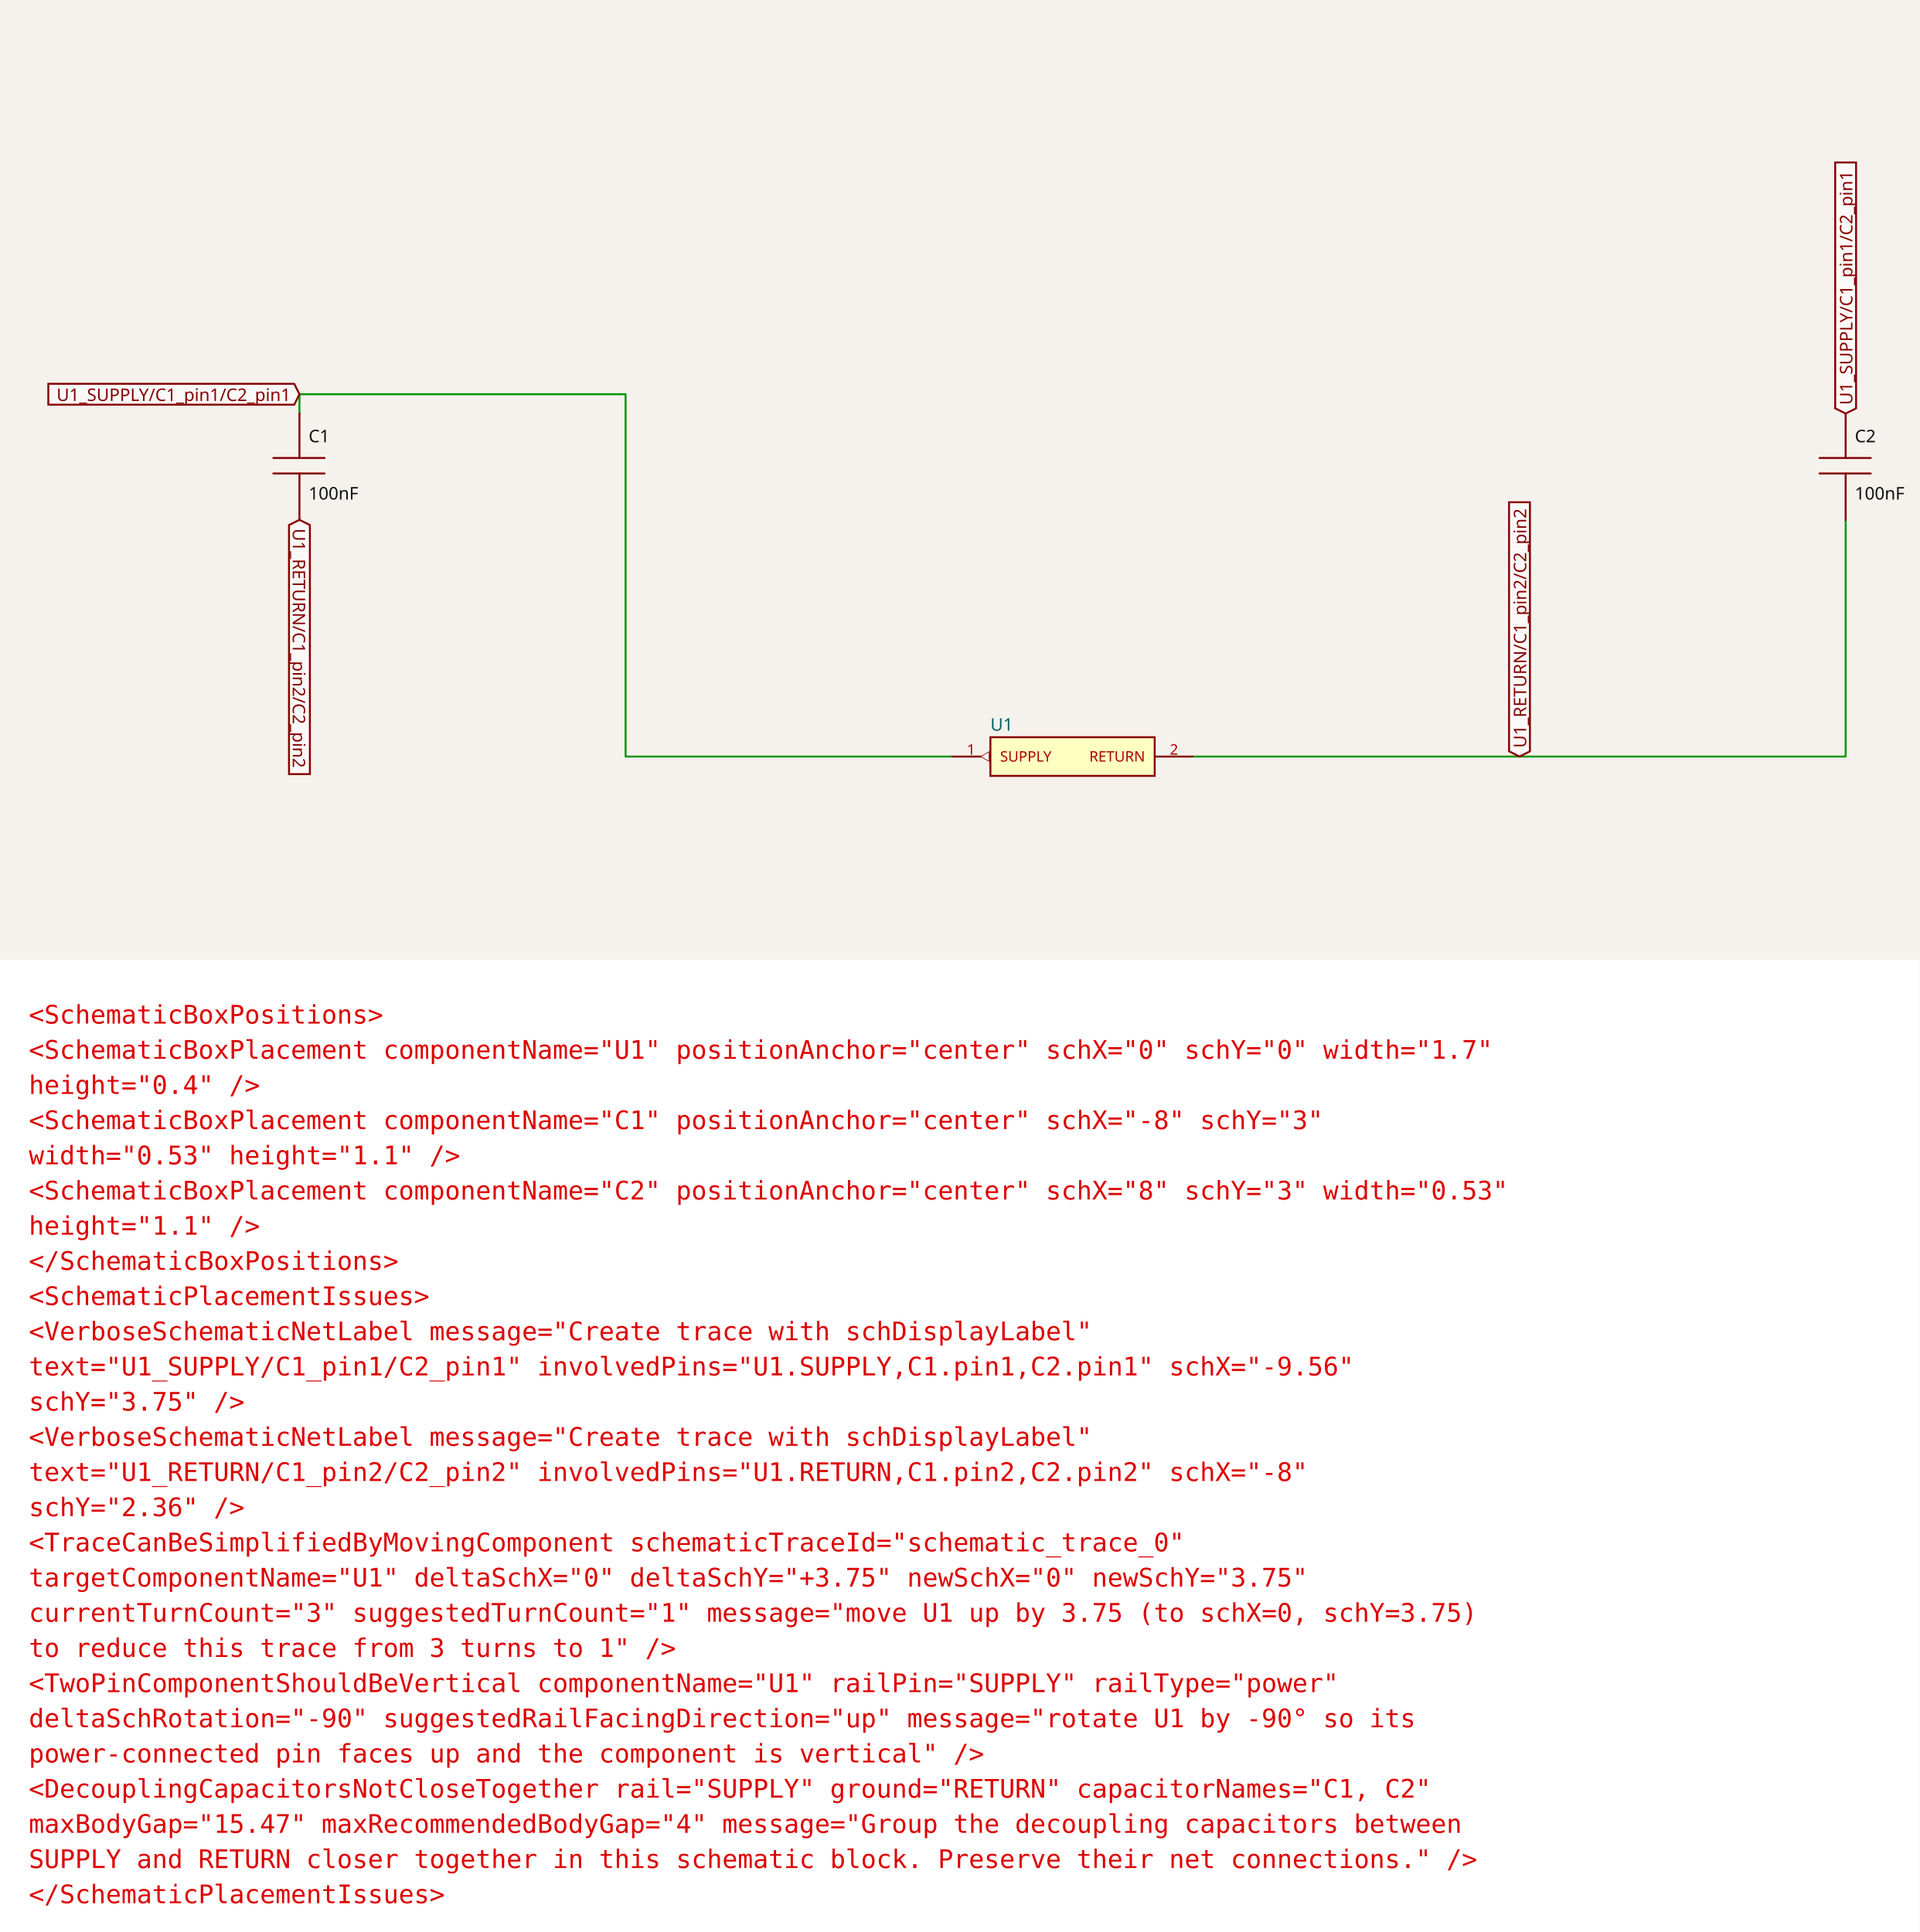
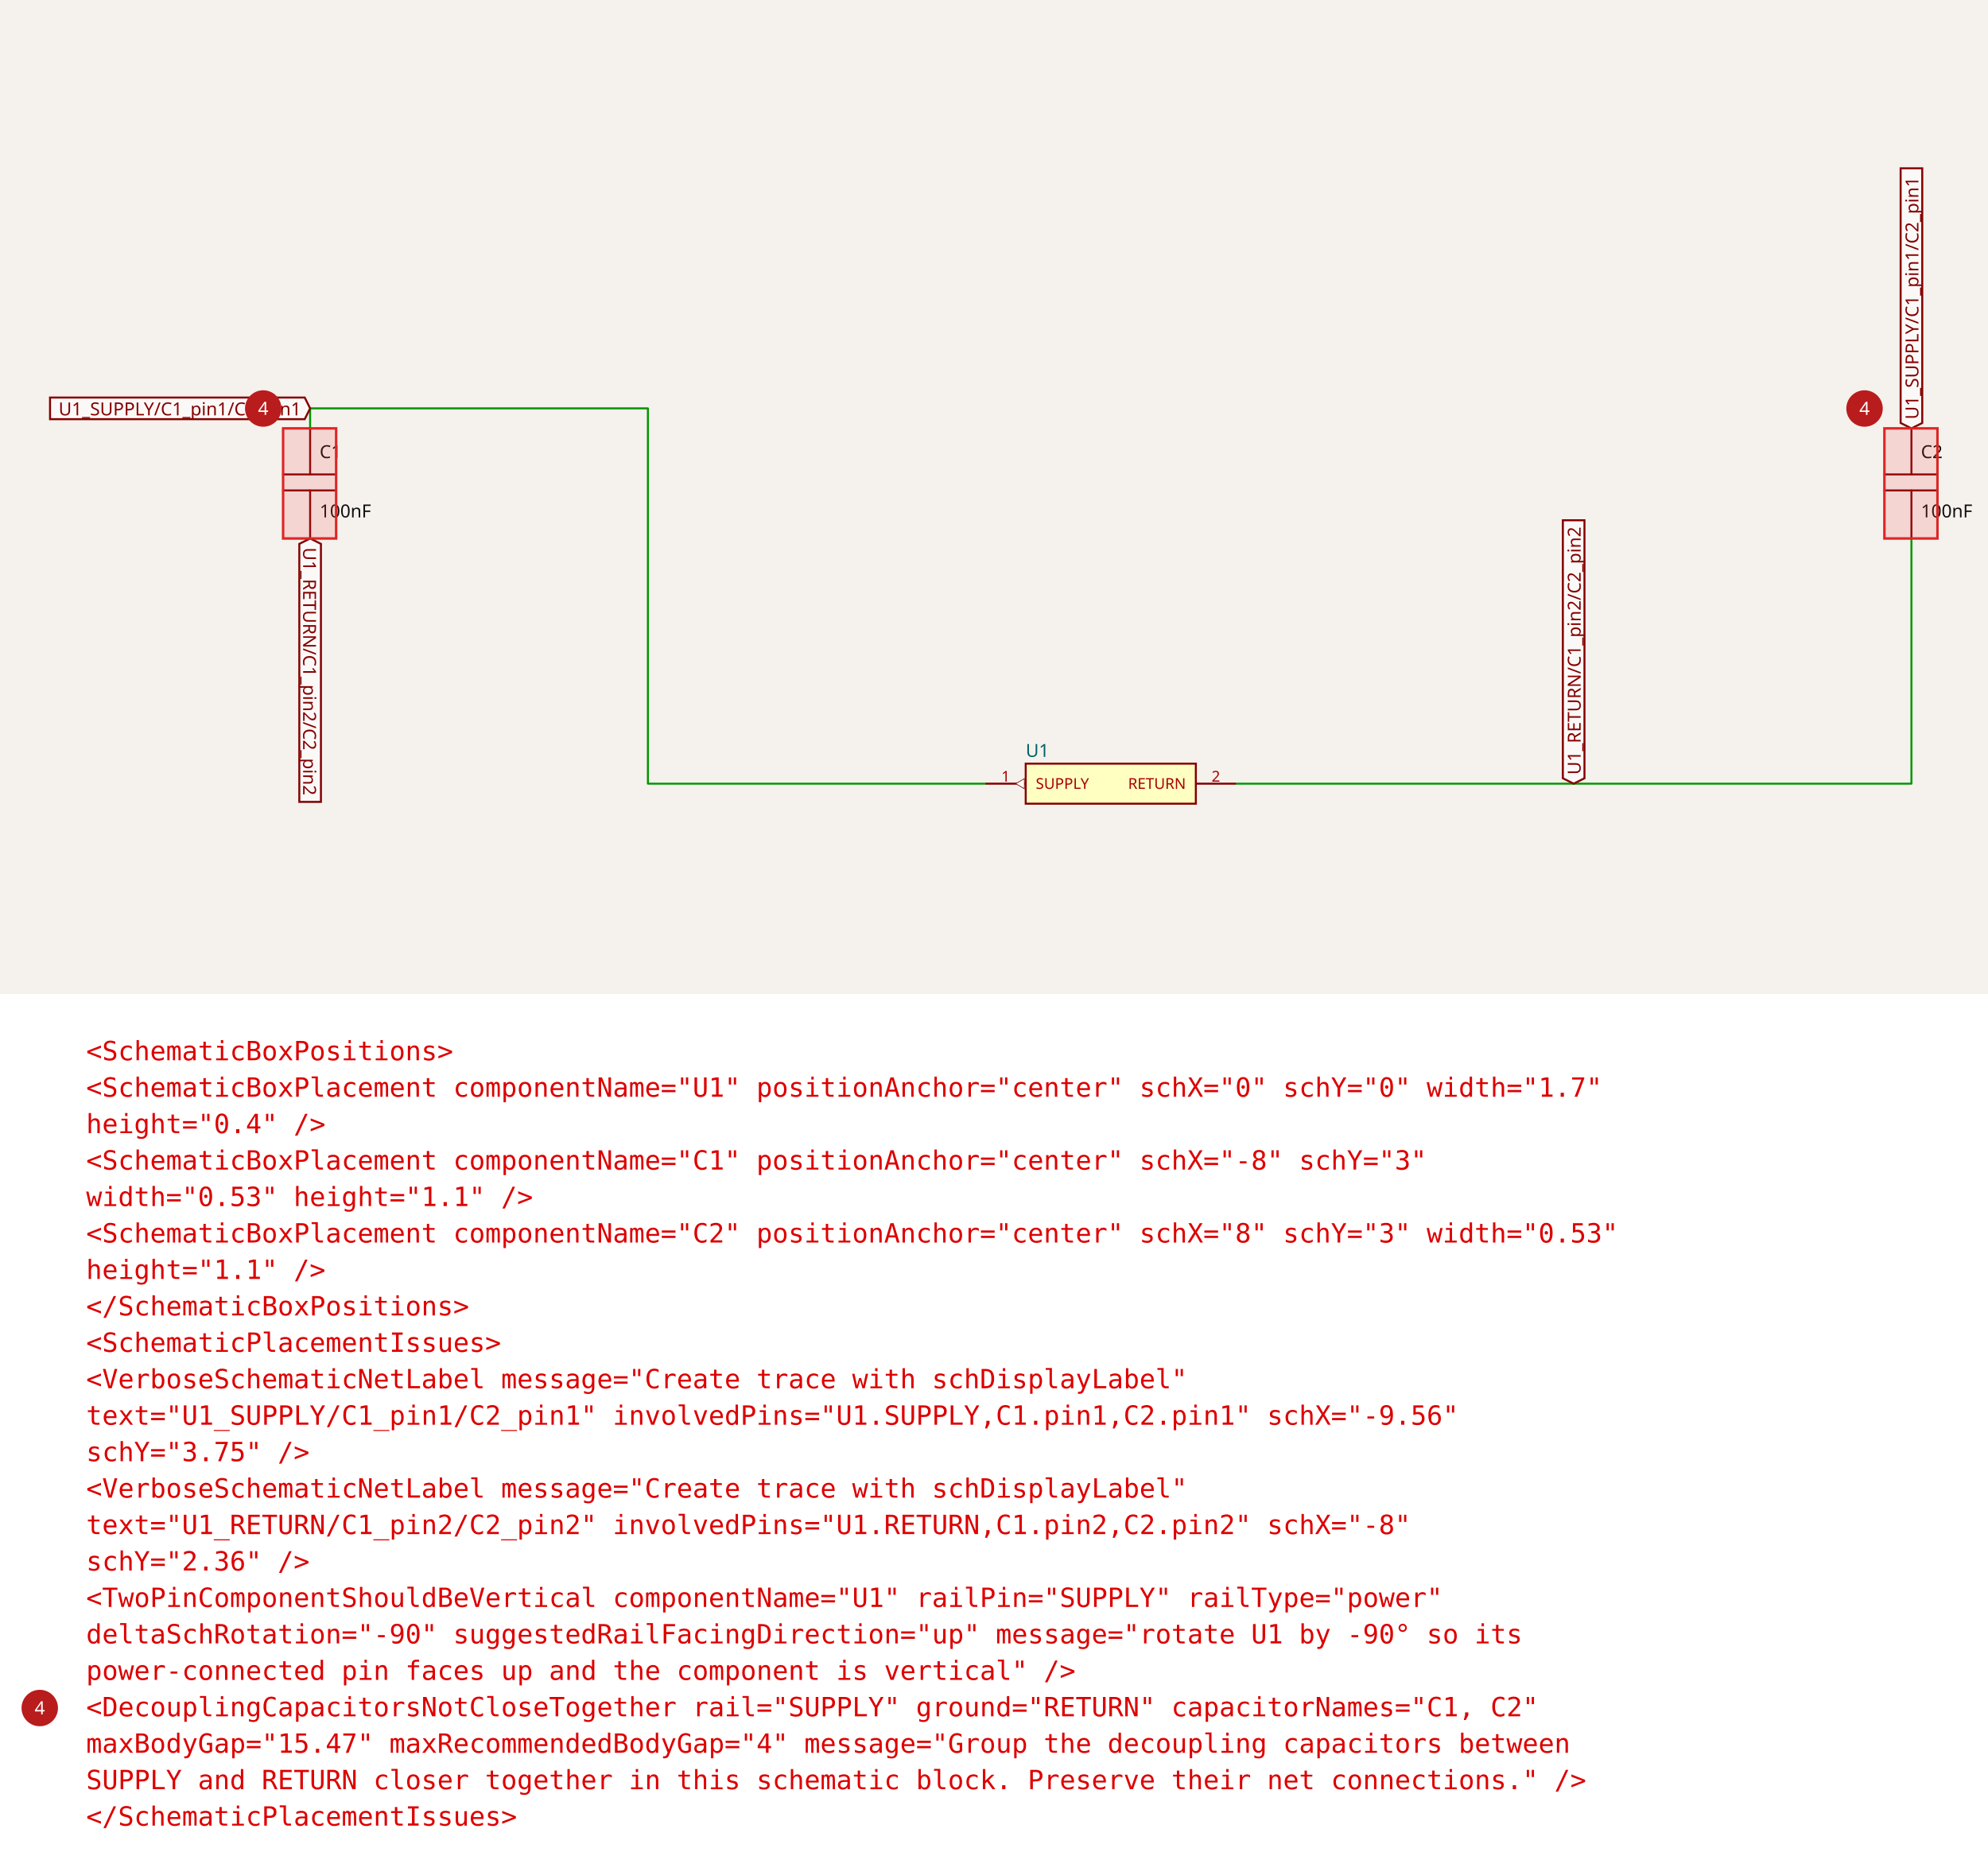
- <svg xmlns="http://www.w3.org/2000/svg" width="1200" height="1208" viewBox="0 0 1200 1208" role="img" aria-label="schematic analysis fixture">
+ <svg xmlns="http://www.w3.org/2000/svg" width="1200" height="1120" viewBox="0 0 1200 1120" role="img" aria-label="schematic analysis fixture">
  <g transform="translate(0, 0)">
    <style>
              .boundary { fill: rgb(245, 241, 237); }
              .schematic-boundary { fill: none; stroke: #fff; }
              .component { fill: none; stroke: rgb(132, 0, 0); }
              .chip { fill: rgb(255, 255, 194); stroke: rgb(132, 0, 0); }
              .component-pin { fill: none; stroke: rgb(132, 0, 0); }
              /* Basic per-trace hover fallback */
              .trace:hover {
                filter: invert(1);
              }
              .trace:hover .trace-crossing-outline {
                opacity: 0;
              }
              .trace:hover .trace-junction {
                filter: invert(1);
              }
              /* Net-hover highlighting: when a trace or its overlays are hovered,
                 invert color for all traces (base + overlays) sharing the same
                 subcircuit connectivity key. Also hide crossing outline during hover. */
              svg:has(:is(g.trace[data-subcircuit-connectivity-map-key="unnamedsubcircuitsubcircuit_source_group_0_connectivity_net0"], g.trace-overlays[data-subcircuit-connectivity-map-key="unnamedsubcircuitsubcircuit_source_group_0_connectivity_net0"]):hover) :is(g.trace[data-subcircuit-connectivity-map-key="unnamedsubcircuitsubcircuit_source_group_0_connectivity_net0"], g.trace-overlays[data-subcircuit-connectivity-map-key="unnamedsubcircuitsubcircuit_source_group_0_connectivity_net0"]) { filter: invert(1); }
svg:has(:is(g.trace[data-subcircuit-connectivity-map-key="unnamedsubcircuitsubcircuit_source_group_0_connectivity_net0"], g.trace-overlays[data-subcircuit-connectivity-map-key="unnamedsubcircuitsubcircuit_source_group_0_connectivity_net0"]):hover) g.trace-overlays[data-subcircuit-connectivity-map-key="unnamedsubcircuitsubcircuit_source_group_0_connectivity_net0"] .trace-crossing-outline { opacity: 0; }
svg:has(:is(g.trace[data-subcircuit-connectivity-map-key="unnamedsubcircuitsubcircuit_source_group_0_connectivity_net1"], g.trace-overlays[data-subcircuit-connectivity-map-key="unnamedsubcircuitsubcircuit_source_group_0_connectivity_net1"]):hover) :is(g.trace[data-subcircuit-connectivity-map-key="unnamedsubcircuitsubcircuit_source_group_0_connectivity_net1"], g.trace-overlays[data-subcircuit-connectivity-map-key="unnamedsubcircuitsubcircuit_source_group_0_connectivity_net1"]) { filter: invert(1); }
svg:has(:is(g.trace[data-subcircuit-connectivity-map-key="unnamedsubcircuitsubcircuit_source_group_0_connectivity_net1"], g.trace-overlays[data-subcircuit-connectivity-map-key="unnamedsubcircuitsubcircuit_source_group_0_connectivity_net1"]):hover) g.trace-overlays[data-subcircuit-connectivity-map-key="unnamedsubcircuitsubcircuit_source_group_0_connectivity_net1"] .trace-crossing-outline { opacity: 0; }
              .text { font-family: sans-serif; fill: rgb(0, 150, 0); }
              .pin-number { fill: rgb(169, 0, 0); }
              .port-label { fill: rgb(0, 100, 100); }
              .component-name { fill: rgb(0, 100, 100); }

            </style>
    <rect class="boundary" x="0" y="0" width="1200" height="600" />
    <g class="trace sch-trace" data-layer="base" data-circuit-json-type="schematic_trace" data-schematic-trace-id="schematic_trace_0" data-subcircuit-connectivity-map-key="unnamedsubcircuitsubcircuit_source_group_0_connectivity_net0">
      <path d="M 187.196 258.578 L 187.196 246.495 L 391.086 246.495 L 391.086 473.04 L 594.976 473.04" class="trace-invisible-hover-outline sch-trace-hitbox" stroke="rgb(0, 150, 0)" fill="none" stroke-width="9.666px" stroke-linecap="round" opacity="0" stroke-linejoin="round" />
      <path class="sch-trace-path" d="M 187.196 258.578 L 187.196 246.495 L 391.086 246.495 L 391.086 473.04 L 594.976 473.04" stroke="rgb(0, 150, 0)" fill="none" stroke-width="1.208px" stroke-linecap="round" stroke-linejoin="round" />
    </g>
    <g class="trace sch-trace" data-layer="base" data-circuit-json-type="schematic_trace" data-schematic-trace-id="schematic_trace_1" data-subcircuit-connectivity-map-key="unnamedsubcircuitsubcircuit_source_group_0_connectivity_net1">
      <path d="M 746.005 473.04 L 1153.785 473.04 L 1153.785 325.031" class="trace-invisible-hover-outline sch-trace-hitbox" stroke="rgb(0, 150, 0)" fill="none" stroke-width="9.666px" stroke-linecap="round" opacity="0" stroke-linejoin="round" />
      <path class="sch-trace-path" d="M 746.005 473.04 L 1153.785 473.04 L 1153.785 325.031" stroke="rgb(0, 150, 0)" fill="none" stroke-width="1.208px" stroke-linecap="round" stroke-linejoin="round" />
    </g>
    <g class="trace-overlays sch-trace-overlays" data-layer="overlay" data-circuit-json-type="schematic_trace" data-schematic-trace-id="schematic_trace_0" data-subcircuit-connectivity-map-key="unnamedsubcircuitsubcircuit_source_group_0_connectivity_net0" />
    <g class="trace-overlays sch-trace-overlays" data-layer="overlay" data-circuit-json-type="schematic_trace" data-schematic-trace-id="schematic_trace_1" data-subcircuit-connectivity-map-key="unnamedsubcircuitsubcircuit_source_group_0_connectivity_net1" />
    <g class="sch-component" data-circuit-json-type="schematic_component" data-schematic-component-id="schematic_component_0">
      <rect class="component chip sch-component-body" x="619.14" y="460.957" width="102.7" height="24.165" stroke-width="1.208px" fill="rgb(255, 255, 194)" stroke="rgb(132, 0, 0)" />
      <rect class="component-overlay sch-component-overlay" x="619.14" y="460.957" width="102.7" height="24.165" fill="transparent" />
      <text class="sch-text" x="619.14" y="492.975" fill="#006464" text-anchor="start" dominant-baseline="middle" font-family="sans-serif" font-size="10.874px" transform="rotate(0, 619.1405, 492.9754)" />
      <text class="sch-text" x="619.14" y="453.104" fill="#006464" text-anchor="start" dominant-baseline="middle" font-family="sans-serif" font-size="10.874px" transform="rotate(0, 619.1405, 453.1037)">U1</text>
      <line class="component-pin sch-component-pin sch-port-line" x1="619.14" y1="473.04" x2="594.976" y2="473.04" stroke-width="1.208px" />
      <g class="sch-port" data-schematic-port-id="source_port_0">
        <rect x="593.768" y="471.831" width="2.416" height="2.416" opacity="0" />
      </g>
      <polygon points="613.099,473.04 618.331,470.019 618.331,476.06" fill="white" stroke="rgb(132, 0, 0)" stroke-width="0.403px" />
      <text class="pin-number sch-pin-number" x="607.058" y="471.831" style="font-family: sans-serif;" fill="rgb(169, 0, 0)" text-anchor="middle" dominant-baseline="auto" font-size="9.062px" transform="">1</text>
      <text class="pin-number sch-pin-label" x="625.182" y="473.04" style="font-family: sans-serif;" fill="rgb(169, 0, 0)" text-anchor="start" dominant-baseline="middle" font-size="9.062px" transform="">SUPPLY</text>
      <line class="component-pin sch-component-pin sch-port-line" x1="721.841" y1="473.04" x2="746.005" y2="473.04" stroke-width="1.208px" />
      <g class="sch-port" data-schematic-port-id="source_port_1">
        <rect x="744.797" y="471.831" width="2.416" height="2.416" opacity="0" />
      </g>
      <text class="pin-number sch-pin-number" x="733.923" y="471.831" style="font-family: sans-serif;" fill="rgb(169, 0, 0)" text-anchor="middle" dominant-baseline="auto" font-size="9.062px" transform="">2</text>
      <text class="pin-number sch-pin-label" x="715.799" y="473.04" style="font-family: sans-serif;" fill="rgb(169, 0, 0)" text-anchor="end" dominant-baseline="middle" font-size="9.062px" transform="">RETURN</text>
    </g>
    <g class="sch-component" data-circuit-json-type="schematic_component" data-schematic-component-id="schematic_component_1">
      <rect class="component-overlay sch-component-overlay" x="170.885" y="258.578" width="32.018" height="66.453" fill="transparent" />
      <path class="sch-component-symbol-path" d="M 187.196 325.031 L 187.196 296.033" stroke="rgb(132, 0, 0)" fill="none" stroke-width="1.208px" stroke-linecap="round" />
      <path class="sch-component-symbol-path" d="M 187.196 286.367 L 187.196 258.578" stroke="rgb(132, 0, 0)" fill="none" stroke-width="1.208px" stroke-linecap="round" />
      <path class="sch-component-symbol-path" d="M 202.903 296.033 L 170.885 296.033" stroke="rgb(132, 0, 0)" fill="none" stroke-width="1.208px" stroke-linecap="round" />
      <path class="sch-component-symbol-path" d="M 202.903 286.367 L 170.885 286.367" stroke="rgb(132, 0, 0)" fill="none" stroke-width="1.208px" stroke-linecap="round" />
      <text class="sch-component-name sch-component-text" x="192.935" y="279.722" stroke="rgb(245, 241, 237)" stroke-width="1.208px" paint-order="stroke" fill="rgb(15, 15, 15)" font-family="sans-serif" text-anchor="start" dominant-baseline="ideographic" font-size="10.874px">C1</text>
      <text class="sch-component-text" x="192.935" y="303.886" fill="rgb(15, 15, 15)" font-family="sans-serif" text-anchor="start" dominant-baseline="hanging" font-size="10.874px">100nF</text>
    </g>
    <g class="sch-component" data-circuit-json-type="schematic_component" data-schematic-component-id="schematic_component_2">
      <rect class="component-overlay sch-component-overlay" x="1137.474" y="258.578" width="32.018" height="66.453" fill="transparent" />
      <path class="sch-component-symbol-path" d="M 1153.785 325.031 L 1153.785 296.033" stroke="rgb(132, 0, 0)" fill="none" stroke-width="1.208px" stroke-linecap="round" />
      <path class="sch-component-symbol-path" d="M 1153.785 286.367 L 1153.785 258.578" stroke="rgb(132, 0, 0)" fill="none" stroke-width="1.208px" stroke-linecap="round" />
      <path class="sch-component-symbol-path" d="M 1169.492 296.033 L 1137.474 296.033" stroke="rgb(132, 0, 0)" fill="none" stroke-width="1.208px" stroke-linecap="round" />
      <path class="sch-component-symbol-path" d="M 1169.492 286.367 L 1137.474 286.367" stroke="rgb(132, 0, 0)" fill="none" stroke-width="1.208px" stroke-linecap="round" />
      <text class="sch-component-name sch-component-text" x="1159.524" y="279.722" stroke="rgb(245, 241, 237)" stroke-width="1.208px" paint-order="stroke" fill="rgb(15, 15, 15)" font-family="sans-serif" text-anchor="start" dominant-baseline="ideographic" font-size="10.874px">C2</text>
      <text class="sch-component-text" x="1159.524" y="303.886" fill="rgb(15, 15, 15)" font-family="sans-serif" text-anchor="start" dominant-baseline="hanging" font-size="10.874px">100nF</text>
    </g>
    <g class="schematic-port-hover sch-port-hover" data-schematic-port-id="source_port_0">
      <circle cx="594.976" cy="473.04" r="2.416" fill="red" opacity="0" />
    </g>
    <g class="schematic-port-hover sch-port-hover" data-schematic-port-id="source_port_1">
      <circle cx="746.005" cy="473.04" r="2.416" fill="red" opacity="0" />
    </g>
    <g class="schematic-port-hover sch-port-hover" data-schematic-port-id="source_port_2">
      <circle cx="187.196" cy="258.578" r="2.416" fill="red" opacity="0" />
    </g>
    <g class="schematic-port-hover sch-port-hover" data-schematic-port-id="source_port_3">
      <circle cx="187.196" cy="325.031" r="2.416" fill="red" opacity="0" />
    </g>
    <g class="schematic-port-hover sch-port-hover" data-schematic-port-id="source_port_4">
      <circle cx="1153.785" cy="258.578" r="2.416" fill="red" opacity="0" />
    </g>
    <g class="schematic-port-hover sch-port-hover" data-schematic-port-id="source_port_5">
      <circle cx="1153.785" cy="325.031" r="2.416" fill="red" opacity="0" />
    </g>
    <path class="net-label sch-net-label" d="     M 187.196,246.495     L 183.934,253.02     L 30.206,253.02     L 30.206,239.971     L 183.934,239.971     Z   " fill="rgba(255, 255, 255, 0.6)" stroke="rgb(132, 0, 0)" stroke-width="1.208px" />
    <text class="net-label-text sch-net-label-text" x="181.759" y="246.495" fill="rgb(132, 0, 0)" text-anchor="end" dominant-baseline="central" font-family="sans-serif" font-variant-numeric="tabular-nums" font-size="10.874px" transform="">U1_SUPPLY/C1_pin1/C2_pin1</text>
    <path class="net-label sch-net-label" d="     M 1153.785,258.578     L 1147.26,255.315     L 1147.26,101.587     L 1160.309,101.587     L 1160.309,255.315     Z   " fill="rgba(255, 255, 255, 0.6)" stroke="rgb(132, 0, 0)" stroke-width="1.208px" />
    <text class="net-label-text sch-net-label-text" x="1153.785" y="253.141" fill="rgb(132, 0, 0)" text-anchor="start" dominant-baseline="central" font-family="sans-serif" font-variant-numeric="tabular-nums" font-size="10.874px" transform="rotate(-90 1153.785 253.1406)">U1_SUPPLY/C1_pin1/C2_pin1</text>
    <path class="net-label sch-net-label" d="     M 187.196,325.031     L 193.721,328.293     L 193.721,484.035     L 180.672,484.035     L 180.672,328.293     Z   " fill="rgba(255, 255, 255, 0.6)" stroke="rgb(132, 0, 0)" stroke-width="1.208px" />
    <text class="net-label-text sch-net-label-text" x="187.196" y="330.468" fill="rgb(132, 0, 0)" text-anchor="start" dominant-baseline="central" font-family="sans-serif" font-variant-numeric="tabular-nums" font-size="10.874px" transform="rotate(90 187.1961 330.4677)">U1_RETURN/C1_pin2/C2_pin2</text>
    <path class="net-label sch-net-label" d="     M 949.895,473.04     L 943.371,469.777     L 943.371,314.036     L 956.42,314.036     L 956.42,469.777     Z   " fill="rgba(255, 255, 255, 0.6)" stroke="rgb(132, 0, 0)" stroke-width="1.208px" />
    <text class="net-label-text sch-net-label-text" x="949.895" y="467.602" fill="rgb(132, 0, 0)" text-anchor="start" dominant-baseline="central" font-family="sans-serif" font-variant-numeric="tabular-nums" font-size="10.874px" transform="rotate(-90 949.8951 467.6025)">U1_RETURN/C1_pin2/C2_pin2</text>
+     <g class="schematic-issue-highlights">
+       <g data-issue-number="4" data-issue-type="DecouplingCapacitorsNotCloseTogether" data-schematic-sheet-id="">
+         <rect data-highlight-component-id="schematic_component_1" x="170.885" y="258.578" width="32.018" height="66.453" fill="#ef4444" fill-opacity="0.16" stroke="#dc2626" stroke-width="1.5" />
+         <rect data-highlight-component-id="schematic_component_2" x="1137.474" y="258.578" width="32.018" height="66.453" fill="#ef4444" fill-opacity="0.16" stroke="#dc2626" stroke-width="1.5" />
+         <g class="issue-marker">
+           <circle cx="158.885" cy="246.578" r="11" fill="#b91c1c" />
+           <text x="158.885" y="246.578" dy="0.35em" text-anchor="middle" font-family="sans-serif" font-size="11" fill="white">4</text>
+         </g>
+         <g class="issue-marker">
+           <circle cx="1125.474" cy="246.578" r="11" fill="#b91c1c" />
+           <text x="1125.474" y="246.578" dy="0.35em" text-anchor="middle" font-family="sans-serif" font-size="11" fill="white">4</text>
+         </g>
+       </g>
+     </g>
  </g>
  <g transform="translate(0, 600) scale(1, 1) translate(0, 0)">
    <rect width="100%" height="100%" fill="#fff" />
-     <text x="18" y="40" fill="#d00" font-family="Menlo, Consolas, monospace" font-size="16">
-       <tspan x="18" dy="0">&lt;SchematicBoxPositions&gt;</tspan>
-       <tspan x="18" dy="22">&lt;SchematicBoxPlacement componentName="U1" positionAnchor="center" schX="0" schY="0" width="1.7"</tspan>
-       <tspan x="18" dy="22">  height="0.4" /&gt;</tspan>
-       <tspan x="18" dy="22">&lt;SchematicBoxPlacement componentName="C1" positionAnchor="center" schX="-8" schY="3"</tspan>
-       <tspan x="18" dy="22">  width="0.53" height="1.1" /&gt;</tspan>
-       <tspan x="18" dy="22">&lt;SchematicBoxPlacement componentName="C2" positionAnchor="center" schX="8" schY="3" width="0.53"</tspan>
-       <tspan x="18" dy="22">  height="1.1" /&gt;</tspan>
-       <tspan x="18" dy="22">&lt;/SchematicBoxPositions&gt;</tspan>
-       <tspan x="18" dy="22">&lt;SchematicPlacementIssues&gt;</tspan>
-       <tspan x="18" dy="22">&lt;VerboseSchematicNetLabel message="Create trace with schDisplayLabel"</tspan>
-       <tspan x="18" dy="22">  text="U1_SUPPLY/C1_pin1/C2_pin1" involvedPins="U1.SUPPLY,C1.pin1,C2.pin1" schX="-9.56"</tspan>
-       <tspan x="18" dy="22">  schY="3.75" /&gt;</tspan>
-       <tspan x="18" dy="22">&lt;VerboseSchematicNetLabel message="Create trace with schDisplayLabel"</tspan>
-       <tspan x="18" dy="22">  text="U1_RETURN/C1_pin2/C2_pin2" involvedPins="U1.RETURN,C1.pin2,C2.pin2" schX="-8"</tspan>
-       <tspan x="18" dy="22">  schY="2.36" /&gt;</tspan>
-       <tspan x="18" dy="22">&lt;TraceCanBeSimplifiedByMovingComponent schematicTraceId="schematic_trace_0"</tspan>
-       <tspan x="18" dy="22">  targetComponentName="U1" deltaSchX="0" deltaSchY="+3.75" newSchX="0" newSchY="3.75"</tspan>
-       <tspan x="18" dy="22">  currentTurnCount="3" suggestedTurnCount="1" message="move U1 up by 3.75 (to schX=0, schY=3.75)</tspan>
-       <tspan x="18" dy="22">  to reduce this trace from 3 turns to 1" /&gt;</tspan>
-       <tspan x="18" dy="22">&lt;TwoPinComponentShouldBeVertical componentName="U1" railPin="SUPPLY" railType="power"</tspan>
-       <tspan x="18" dy="22">  deltaSchRotation="-90" suggestedRailFacingDirection="up" message="rotate U1 by -90° so its</tspan>
-       <tspan x="18" dy="22">  power-connected pin faces up and the component is vertical" /&gt;</tspan>
-       <tspan x="18" dy="22">&lt;DecouplingCapacitorsNotCloseTogether rail="SUPPLY" ground="RETURN" capacitorNames="C1, C2"</tspan>
-       <tspan x="18" dy="22">  maxBodyGap="15.47" maxRecommendedBodyGap="4" message="Group the decoupling capacitors between</tspan>
-       <tspan x="18" dy="22">  SUPPLY and RETURN closer together in this schematic block. Preserve their net connections." /&gt;</tspan>
-       <tspan x="18" dy="22">&lt;/SchematicPlacementIssues&gt;</tspan>
+     <text x="52" y="40" fill="#d00" font-family="Menlo, Consolas, monospace" font-size="16">
+       <tspan x="52" dy="0">&lt;SchematicBoxPositions&gt;</tspan>
+       <tspan x="52" dy="22">&lt;SchematicBoxPlacement componentName="U1" positionAnchor="center" schX="0" schY="0" width="1.7"</tspan>
+       <tspan x="52" dy="22">  height="0.4" /&gt;</tspan>
+       <tspan x="52" dy="22">&lt;SchematicBoxPlacement componentName="C1" positionAnchor="center" schX="-8" schY="3"</tspan>
+       <tspan x="52" dy="22">  width="0.53" height="1.1" /&gt;</tspan>
+       <tspan x="52" dy="22">&lt;SchematicBoxPlacement componentName="C2" positionAnchor="center" schX="8" schY="3" width="0.53"</tspan>
+       <tspan x="52" dy="22">  height="1.1" /&gt;</tspan>
+       <tspan x="52" dy="22">&lt;/SchematicBoxPositions&gt;</tspan>
+       <tspan x="52" dy="22">&lt;SchematicPlacementIssues&gt;</tspan>
+       <tspan x="52" dy="22">&lt;VerboseSchematicNetLabel message="Create trace with schDisplayLabel"</tspan>
+       <tspan x="52" dy="22">  text="U1_SUPPLY/C1_pin1/C2_pin1" involvedPins="U1.SUPPLY,C1.pin1,C2.pin1" schX="-9.56"</tspan>
+       <tspan x="52" dy="22">  schY="3.75" /&gt;</tspan>
+       <tspan x="52" dy="22">&lt;VerboseSchematicNetLabel message="Create trace with schDisplayLabel"</tspan>
+       <tspan x="52" dy="22">  text="U1_RETURN/C1_pin2/C2_pin2" involvedPins="U1.RETURN,C1.pin2,C2.pin2" schX="-8"</tspan>
+       <tspan x="52" dy="22">  schY="2.36" /&gt;</tspan>
+       <tspan x="52" dy="22">&lt;TwoPinComponentShouldBeVertical componentName="U1" railPin="SUPPLY" railType="power"</tspan>
+       <tspan x="52" dy="22">  deltaSchRotation="-90" suggestedRailFacingDirection="up" message="rotate U1 by -90° so its</tspan>
+       <tspan x="52" dy="22">  power-connected pin faces up and the component is vertical" /&gt;</tspan>
+       <tspan x="52" dy="22">&lt;DecouplingCapacitorsNotCloseTogether rail="SUPPLY" ground="RETURN" capacitorNames="C1, C2"</tspan>
+       <tspan x="52" dy="22">  maxBodyGap="15.47" maxRecommendedBodyGap="4" message="Group the decoupling capacitors between</tspan>
+       <tspan x="52" dy="22">  SUPPLY and RETURN closer together in this schematic block. Preserve their net connections." /&gt;</tspan>
+       <tspan x="52" dy="22">&lt;/SchematicPlacementIssues&gt;</tspan>
    </text>
+     <g data-listing-issue-number="4">
+       <circle cx="24" cy="431" r="11" fill="#b91c1c" />
+       <text x="24" y="431" dy="0.35em" text-anchor="middle" font-family="sans-serif" font-size="11" fill="white">4</text>
+     </g>
  </g>
</svg>
